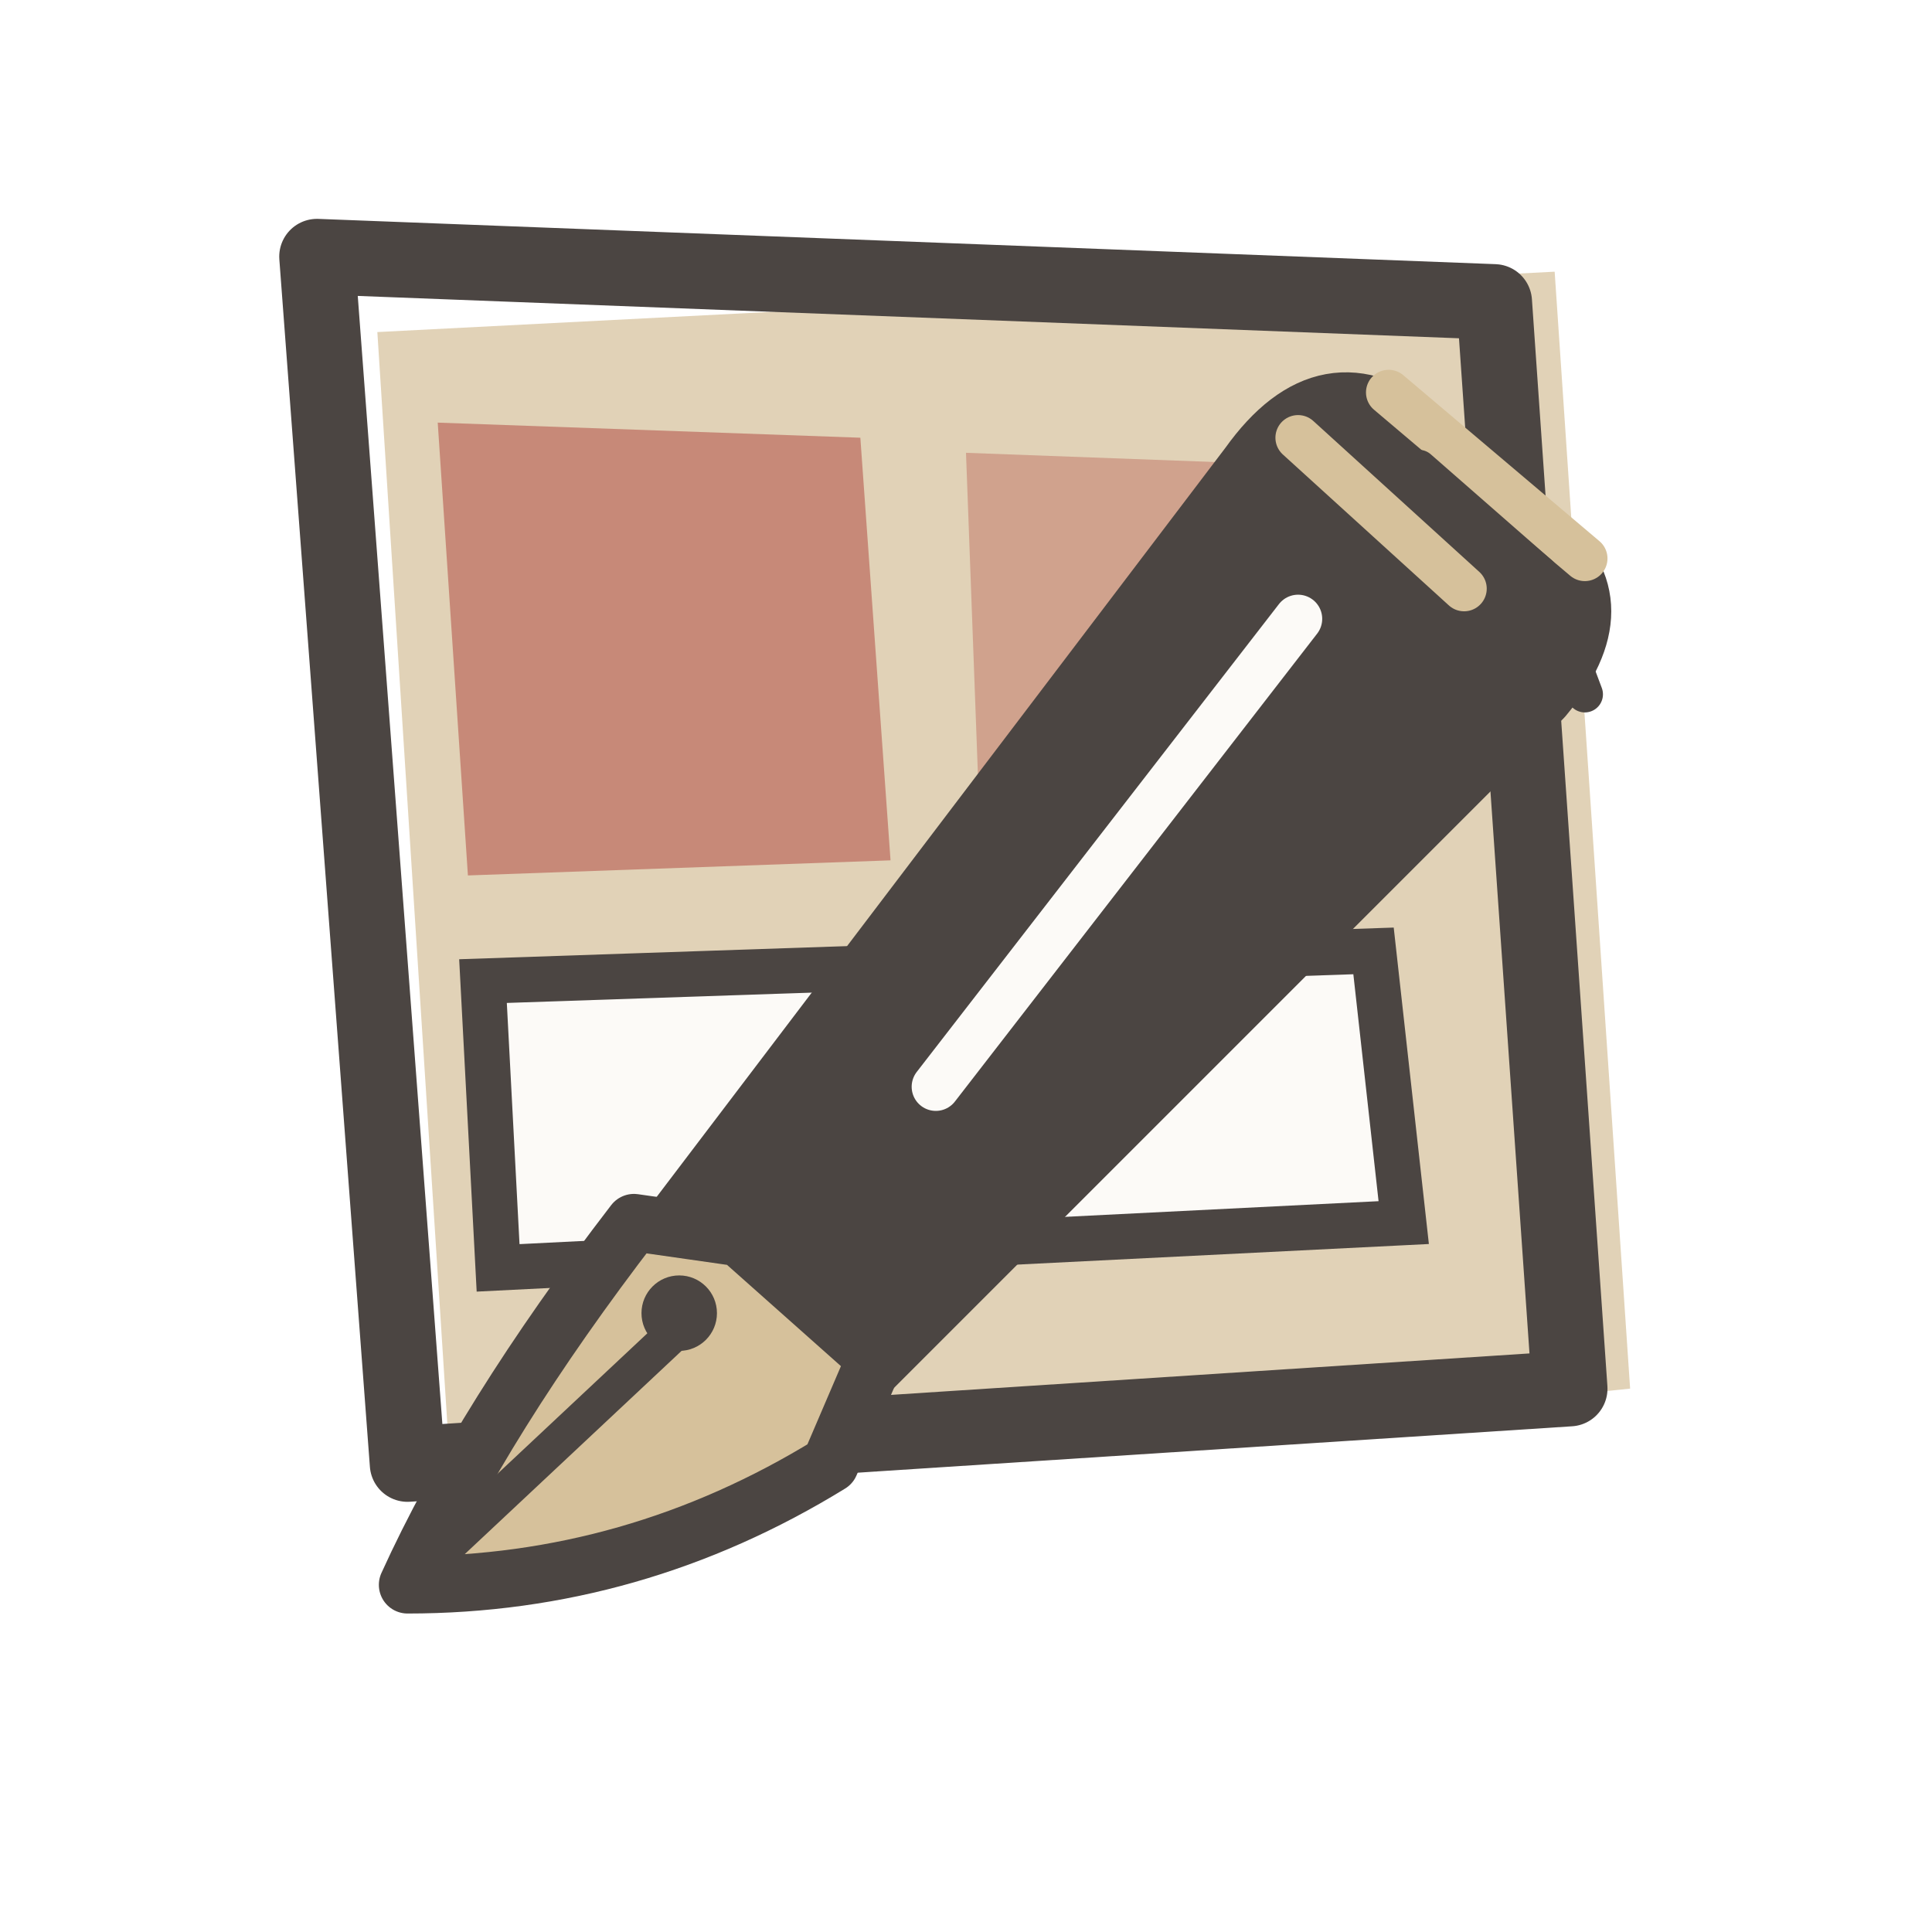
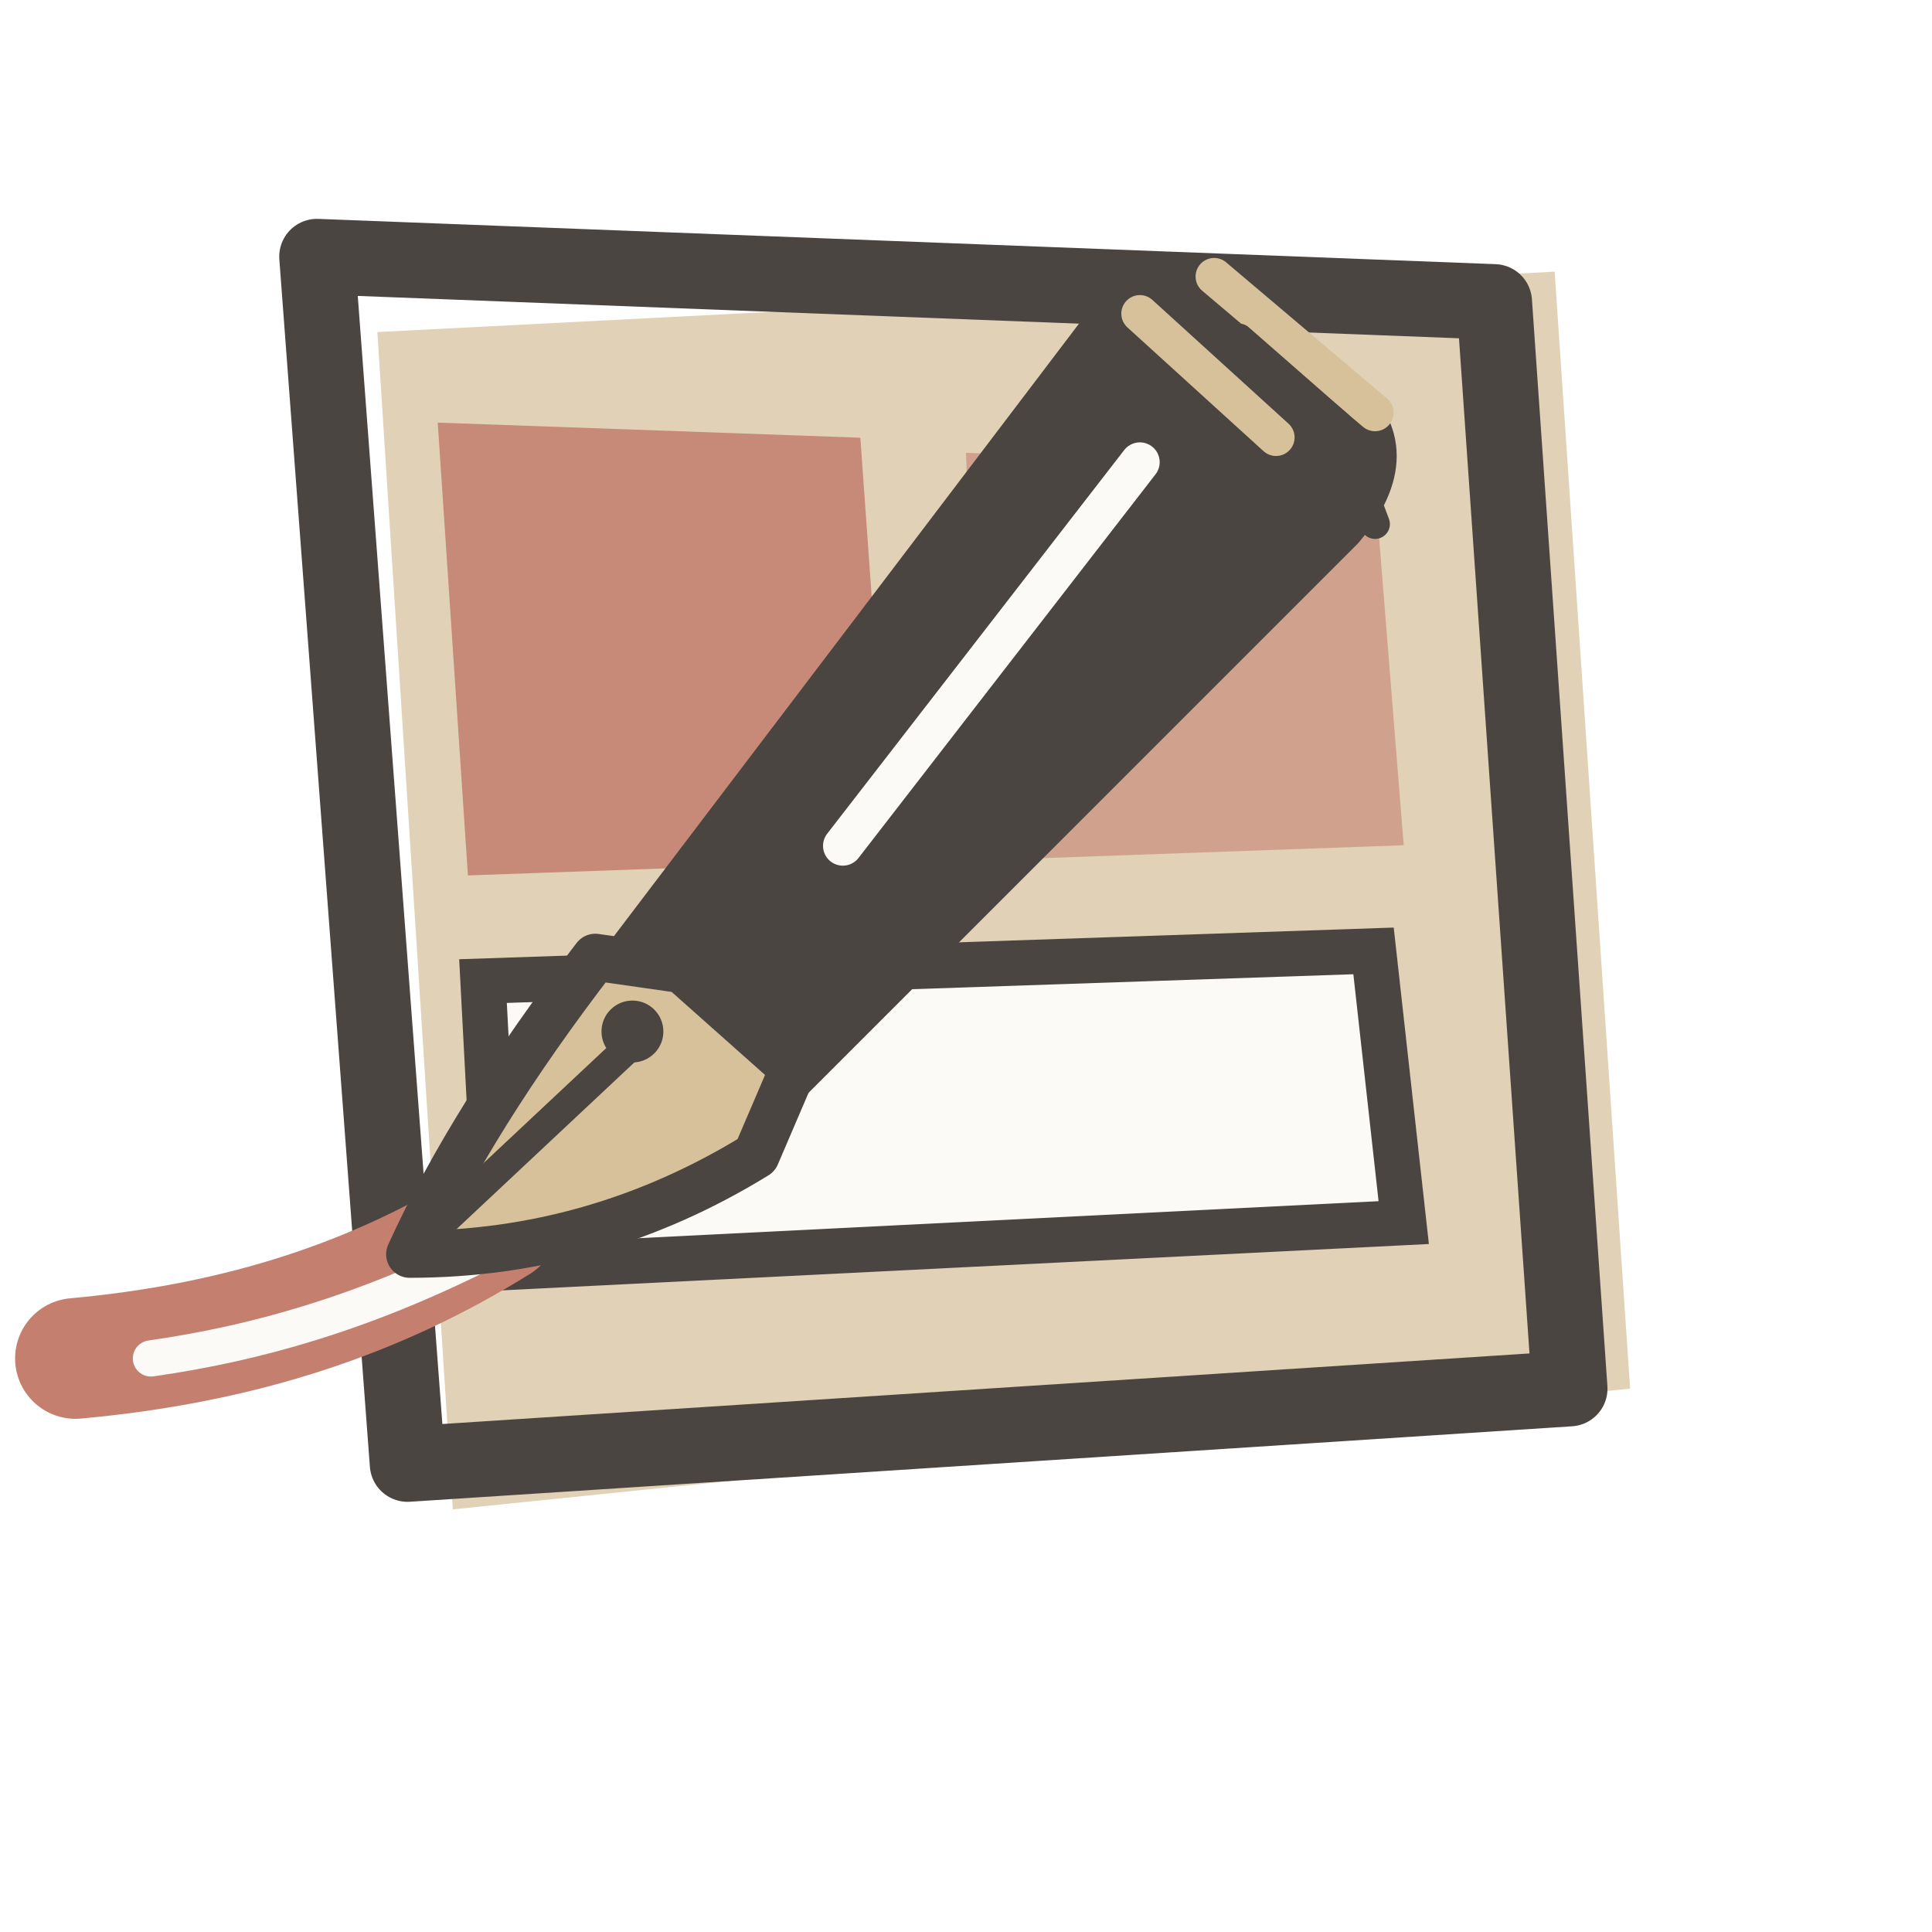
- <svg xmlns="http://www.w3.org/2000/svg" width="128" height="128" viewBox="0 0 128 128" role="img" aria-label="Icomic crossing-pen mark">
+ <svg xmlns="http://www.w3.org/2000/svg" width="128" height="128" viewBox="0 0 128 128" role="img" aria-label="Icomic drawing-ink mark">
  <path d="M25 22 103 18l5 74-78 8Z" fill="#D6C19B" opacity=".72" />
  <path d="M21 17 99 20l5 72-77 5Z" fill="none" stroke="#4B4542" stroke-width="5" stroke-linejoin="round" />
  <path d="m29 28 28 1 2 28-28 1Z" fill="#C47F6F" opacity=".88" />
  <path d="m64 30 27 1 2 25-28 1Z" fill="#C47F6F" opacity=".58" />
  <path d="m32 65 59-2 2 18-60 3Z" fill="#FCFAF7" stroke="#4B4542" stroke-width="3" />
-   <path d="M42 85 83 31q5-7 11-2l8 7q5 4 0 10L54 94Z" fill="#4B4542" stroke="#4B4542" stroke-width="4.5" stroke-linejoin="round" />
-   <path d="m49 82 8 6-5 7-8-6Z" fill="#D6C19B" stroke="#4B4542" stroke-width="2.7" stroke-linejoin="round" />
-   <path d="M27 105Q32 94 42 81l7 1 9 8-3 7Q42 105 27 105Z" fill="#D6C19B" stroke="#4B4542" stroke-width="3.8" stroke-linejoin="round" />
-   <path d="M29 103 45 88" fill="none" stroke="#4B4542" stroke-width="2.4" stroke-linecap="round" />
-   <circle cx="45" cy="87" r="2.5" fill="#4B4542" />
-   <path d="m62 72 24-31" fill="none" stroke="#FCFAF7" stroke-width="3.2" stroke-linecap="round" />
-   <path d="m86 29 11 10m-5-13 13 11" fill="none" stroke="#D6C19B" stroke-width="3" stroke-linecap="round" />
-   <path d="m94 31 8 7 3 8" fill="none" stroke="#4B4542" stroke-width="2.4" stroke-linecap="round" stroke-linejoin="round" />
+   <path d="M33 81c-8 5-17 8-28 9" fill="none" stroke="#C47F6F" stroke-width="8" stroke-linecap="round" />
+   <path d="M32 83c-8 4-15 6-22 7" fill="none" stroke="#FCFAF7" stroke-width="2.4" stroke-linecap="round" />
+   <g transform="translate(5 -3) scale(.82)">
+     <path d="M42 85 83 31q5-7 11-2l8 7q5 4 0 10L54 94Z" fill="#4B4542" stroke="#4B4542" stroke-width="4.5" stroke-linejoin="round" />
+     <path d="m49 82 8 6-5 7-8-6Z" fill="#D6C19B" stroke="#4B4542" stroke-width="2.7" stroke-linejoin="round" />
+     <path d="M27 105Q32 94 42 81l7 1 9 8-3 7Q42 105 27 105Z" fill="#D6C19B" stroke="#4B4542" stroke-width="3.8" stroke-linejoin="round" />
+     <path d="M29 103 45 88" fill="none" stroke="#4B4542" stroke-width="2.4" stroke-linecap="round" />
+     <circle cx="45" cy="87" r="2.5" fill="#4B4542" />
+     <path d="m62 72 24-31" fill="none" stroke="#FCFAF7" stroke-width="3.2" stroke-linecap="round" />
+     <path d="m86 29 11 10m-5-13 13 11" fill="none" stroke="#D6C19B" stroke-width="3" stroke-linecap="round" />
+     <path d="m94 31 8 7 3 8" fill="none" stroke="#4B4542" stroke-width="2.4" stroke-linecap="round" stroke-linejoin="round" />
+   </g>
</svg>
